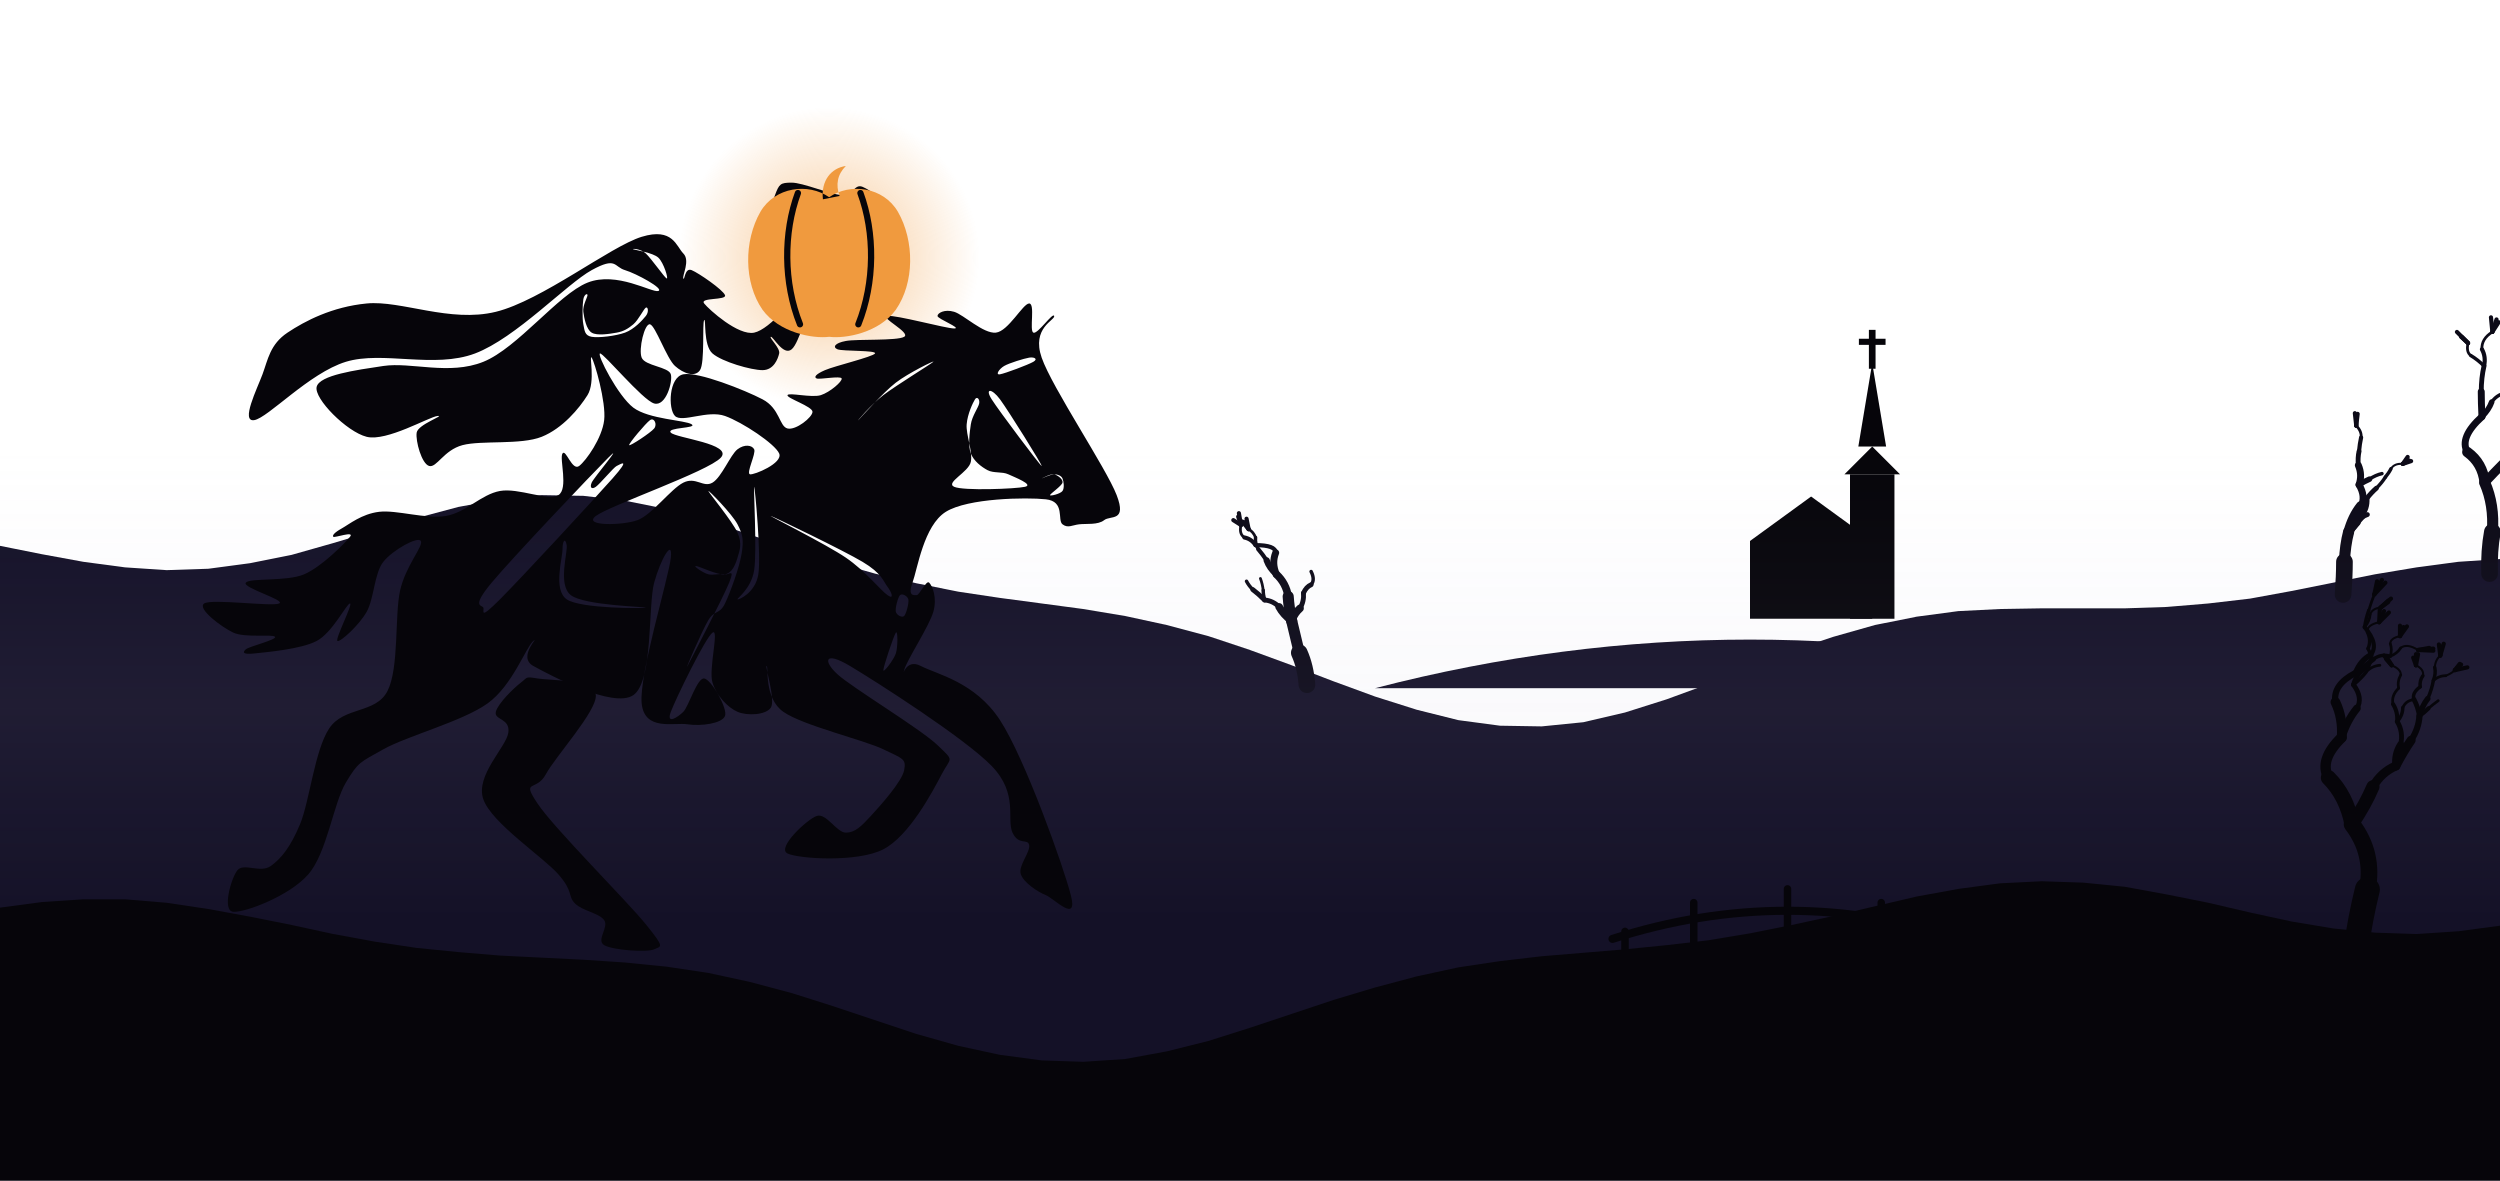
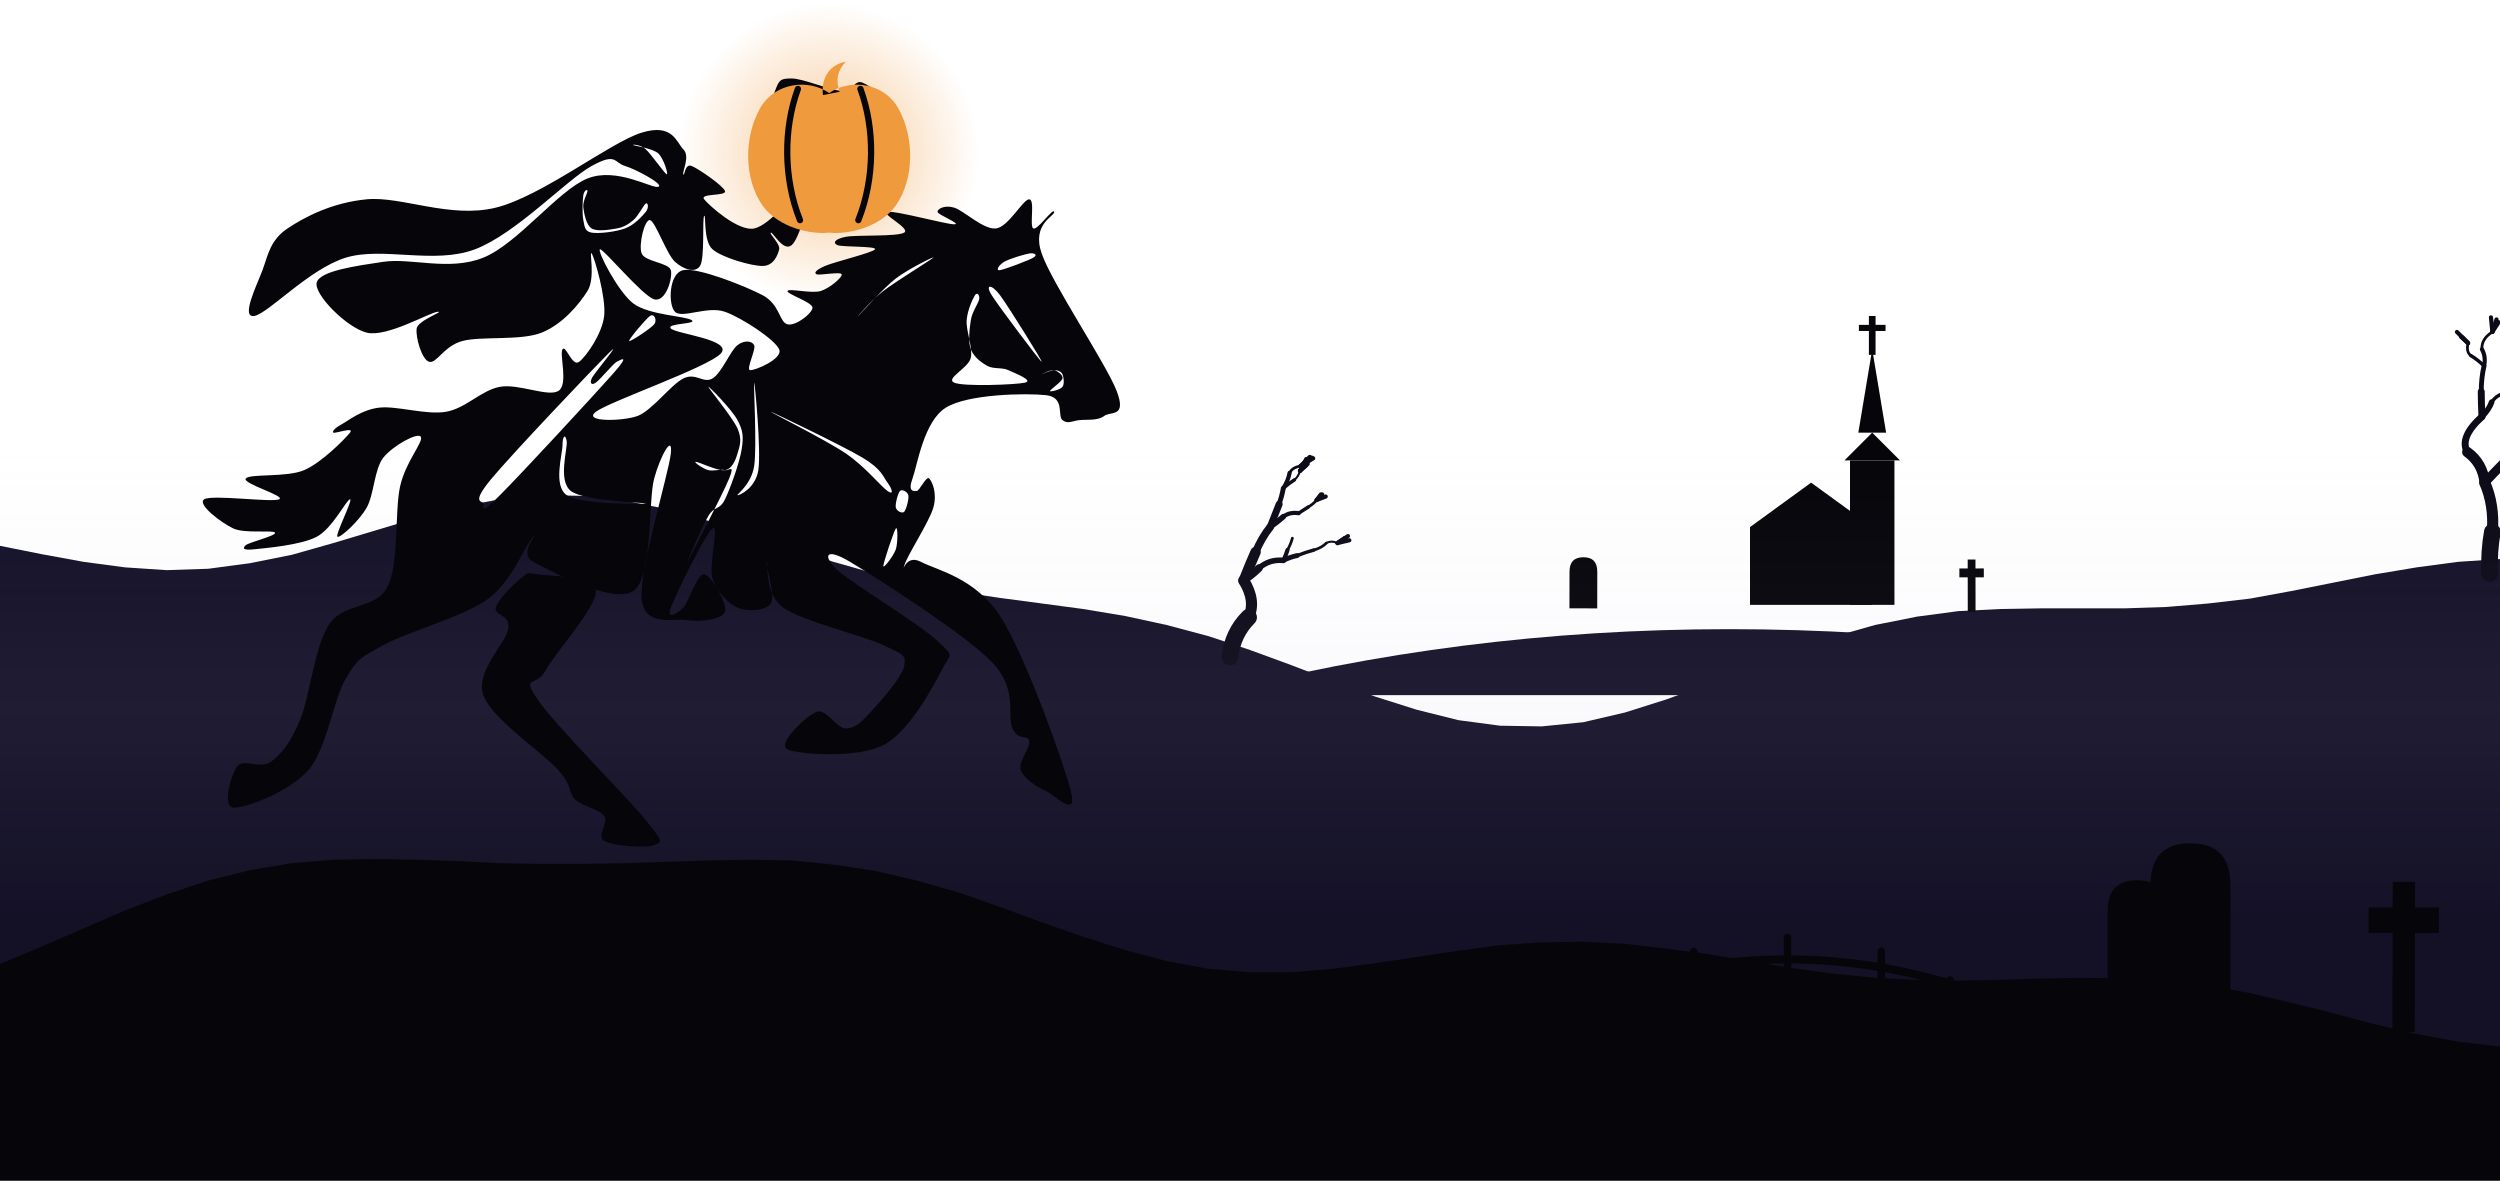
<svg xmlns="http://www.w3.org/2000/svg" width="360" height="170" viewBox="0 0 360 170">
  <defs>
    <radialGradient id="moon" cx="0.42" cy="0.4" r="0.62">
      <stop offset="0" stop-color="#F2DCA8" />
      <stop offset="0.75" stop-color="#F2DCA8" />
      <stop offset="1" stop-color="#DDB06A" />
    </radialGradient>
    <radialGradient id="halo">
      <stop offset="0" stop-color="#F2DCA8" stop-opacity="0.26" />
      <stop offset="0.35" stop-color="#F2DCA8" stop-opacity="0.08" />
      <stop offset="1" stop-color="#F2DCA8" stop-opacity="0" />
    </radialGradient>
    <radialGradient id="ember">
      <stop offset="0" stop-color="#F09A3E" stop-opacity="0.55" />
      <stop offset="1" stop-color="#F09A3E" stop-opacity="0" />
    </radialGradient>
    <linearGradient id="mist" x1="0" y1="0" x2="0" y2="1">
      <stop offset="0" stop-color="#B9B3D6" stop-opacity="0" />
      <stop offset="0.55" stop-color="#B9B3D6" stop-opacity="0.07" />
      <stop offset="1" stop-color="#B9B3D6" stop-opacity="0" />
    </linearGradient>
  </defs>
  <path d="M0 170L0 78.6L6 79.8L12 80.9L18 81.7L24 82.1L30 81.9L36 81.1L42 79.9L48 78.2L54 76.4L60 74.6L66 73L72 71.9L78 71.3L84 71.4L90 72.1L96 73.3L102 75L108 77L114 79L120 80.9L126 82.6L132 84L138 85.2L144 86.1L150 86.9L156 87.7L162 88.7L168 90L174 91.6L180 93.6L186 95.8L192 98.1L198 100.3L204 102.2L210 103.7L216 104.5L222 104.6L228 104L234 102.6L240 100.7L246 98.5L252 96.1L258 93.7L264 91.7L270 90L276 88.8L282 88L288 87.7L294 87.6L300 87.6L306 87.6L312 87.4L318 86.9L324 86.2L330 85.1L336 83.9L342 82.7L348 81.7L354 80.9L360 80.5L360 170L0 170Z" fill="#141127" />
  <g fill="none" stroke="#0C0A17" stroke-linecap="round">
    <path d="M358.5 82.6Q358.4 79.3 358.9 76.6" stroke-width="2.4" />
    <path d="M358.9 76.6Q359.2 72.7 357.8 69.5" stroke-width="1.6" />
    <path d="M357.8 69.5Q357.5 66.7 355.3 65.1" stroke-width="1.5" />
    <path d="M355.3 65.1Q354.1 63 357.4 60" stroke-width="1" />
    <path d="M357.4 60Q357.3 58 357.3 56.4" stroke-width="1" />
    <path d="M357.3 56.4Q357.3 54.4 357.7 52.7" stroke-width="0.7" />
    <path d="M357.7 52.7Q358 51.4 357.4 50.3" stroke-width="0.6" />
    <path d="M357.4 50.3Q357.3 48.8 358.9 47.8" stroke-width="0.4" />
    <path d="M358.9 47.8L359.5 46" stroke-width="0.6" />
    <path d="M358.9 47.8L358.7 45.7" stroke-width="0.6" />
    <path d="M358.9 47.8L359.8 46.4" stroke-width="0.6" />
    <path d="M357.7 52.7Q356.8 51.8 355.8 51.2" stroke-width="0.5" />
    <path d="M355.8 51.2Q355.1 50.7 355.4 49.4" stroke-width="0.4" />
    <path d="M355.4 49.4L354.5 48.5" stroke-width="0.6" />
    <path d="M355.4 49.4L354.4 48.5" stroke-width="0.6" />
    <path d="M355.4 49.4L353.8 47.8" stroke-width="0.6" />
    <path d="M357.4 60Q358.4 59 358.8 57.9" stroke-width="0.8" />
    <path d="M358.8 57.9Q359.7 56.6 361.4 56.5" stroke-width="0.5" />
    <path d="M361.4 56.5Q362.4 55.8 363.4 56" stroke-width="0.5" />
    <path d="M363.4 56Q364.4 55.7 364 53.5" stroke-width="0.4" />
    <path d="M364 53.5L364.7 51.5" stroke-width="0.6" />
    <path d="M364 53.5L364.6 51.8" stroke-width="0.6" />
    <path d="M364 53.5L365.2 52.7" stroke-width="0.6" />
    <path d="M357.8 69.5Q359.2 68 360.4 66.8" stroke-width="1.3" />
    <path d="M360.4 66.8Q361.5 65.6 362.9 65.1" stroke-width="0.9" />
    <path d="M362.9 65.1Q363.8 64.1 365.1 64.1" stroke-width="0.8" />
    <path d="M365.1 64.1Q366.2 63.6 366.1 61.8" stroke-width="0.6" />
    <path d="M366.1 61.8Q366.8 61 366.8 59.9" stroke-width="0.5" />
    <path d="M366.8 59.9Q367.1 59.1 367.7 58.6" stroke-width="0.4" />
    <path d="M367.7 58.6L368.1 57" stroke-width="0.6" />
    <path d="M367.7 58.6L369 57.4" stroke-width="0.6" />
    <path d="M367.7 58.6L368.3 57.4" stroke-width="0.6" />
    <path d="M362.9 65.1Q364 65.1 364.7 64.5" stroke-width="0.7" />
    <path d="M364.7 64.5Q365.7 64.2 366.7 64.7" stroke-width="0.5" />
  </g>
  <g fill="none" stroke="#0C0A17" stroke-linecap="round">
-     <path d="M188.2 98.6Q188 96 187.1 94" stroke-width="2.4" />
-     <path d="M187.1 94Q186.5 91.5 186 89.4" stroke-width="1.6" />
-     <path d="M186 89.4Q185.6 87.5 185.5 85.9" stroke-width="1.6" />
-     <path d="M185.5 85.9Q185.2 84 183.8 82.7" stroke-width="1.1" />
-     <path d="M183.8 82.7Q183.1 81.1 183.7 79.6" stroke-width="1" />
-     <path d="M183.7 79.6Q183.7 78.5 180.8 78.5" stroke-width="0.6" />
-     <path d="M180.8 78.5Q180.2 77.6 179.2 77.4" stroke-width="0.6" />
-     <path d="M179.2 77.4Q178.4 76.9 178.7 75.6" stroke-width="0.4" />
-     <path d="M178.7 75.6L178.3 74.4" stroke-width="0.6" />
-     <path d="M178.7 75.6L177.6 74.9" stroke-width="0.6" />
-     <path d="M178.7 75.6L178.4 73.9" stroke-width="0.6" />
-     <path d="M183.8 82.7Q182.8 81.8 182.4 80.7" stroke-width="0.9" />
-     <path d="M182.4 80.7Q181.8 79.8 181.2 79.1" stroke-width="0.6" />
-     <path d="M181.2 79.1Q180.7 78.3 180.8 77.4" stroke-width="0.5" />
-     <path d="M180.8 77.4Q180.5 76.6 179.8 76.2" stroke-width="0.4" />
-     <path d="M179.8 76.2L179.2 75.2" stroke-width="0.6" />
-     <path d="M179.8 76.2L179.5 74.7" stroke-width="0.6" />
-     <path d="M179.8 76.2L178.9 75.1" stroke-width="0.6" />
-     <path d="M186 89.4Q184.8 88.5 184.2 87.4" stroke-width="1.1" />
-     <path d="M184.2 87.4Q183.3 86.5 182.1 86.4" stroke-width="0.7" />
-     <path d="M182.1 86.4Q181.2 85.5 180.4 84.9" stroke-width="0.7" />
-     <path d="M180.4 84.9Q179.8 84.3 179.5 83.7" stroke-width="0.5" />
-     <path d="M182.1 86.4Q181.9 85.6 181.9 85" stroke-width="0.5" />
-     <path d="M181.9 85Q181.8 84.1 181.5 83.3" stroke-width="0.4" />
-     <path d="M186 89.4Q186.4 88.3 187.2 87.6" stroke-width="1.1" />
-     <path d="M187.2 87.6Q187.8 86.6 187.7 85.4" stroke-width="0.7" />
-     <path d="M187.7 85.4Q188.1 84.5 188.8 84.2" stroke-width="0.7" />
-     <path d="M188.8 84.2Q189.4 83.5 188.8 82.3" stroke-width="0.5" />
+     <path d="M177.1 94.6Q177.5 91.2 179.8 88.9" stroke-width="2.4" />
+     <path d="M179.8 88.9Q180.9 86.5 179.1 83.6" stroke-width="1.6" />
+     <path d="M179.1 83.6Q180 81.3 180.8 79.5" stroke-width="1.5" />
+     <path d="M180.8 79.5Q181.7 77.4 182.9 75.9" stroke-width="1.1" />
+     <path d="M182.9 75.9Q183.6 74.1 184.2 72.6" stroke-width="1" />
+     <path d="M184.2 72.6Q184.6 71.4 184.8 70.3" stroke-width="0.7" />
+     <path d="M184.8 70.3Q185.5 69.2 185.7 68.1" stroke-width="0.6" />
+     <path d="M185.7 68.1Q186.1 67.3 187.3 67.1" stroke-width="0.4" />
+     <path d="M187.3 67.1L188.6 65.8" stroke-width="0.6" />
+     <path d="M187.3 67.1L188.9 65.9" stroke-width="0.6" />
+     <path d="M187.3 67.1L189.1 66" stroke-width="0.6" />
+     <path d="M184.8 70.3Q185.6 69.6 186.4 69.1" stroke-width="0.5" />
+     <path d="M186.4 69.1Q187 68.6 187.2 67.8" stroke-width="0.3" />
+     <path d="M187.2 67.8L188.3 66.8" stroke-width="0.6" />
+     <path d="M187.2 67.8L188.1 66.1" stroke-width="0.6" />
+     <path d="M187.2 67.8L188.1 67" stroke-width="0.6" />
+     <path d="M182.9 75.9Q184 75.1 184.8 74.4" stroke-width="0.8" />
+     <path d="M184.8 74.4Q185.7 73.7 187 73.9" stroke-width="0.6" />
+     <path d="M187 73.9Q187.8 73.4 188.4 73" stroke-width="0.5" />
+     <path d="M188.4 73Q189.1 72.6 189.6 72" stroke-width="0.4" />
+     <path d="M189.6 72L190.2 71.2" stroke-width="0.6" />
+     <path d="M189.6 72L190.4 71.2" stroke-width="0.6" />
+     <path d="M189.6 72L190.9 71.5" stroke-width="0.6" />
+     <path d="M179.1 83.6Q180.4 82.7 181.3 81.8" stroke-width="1.1" />
+     <path d="M181.3 81.8Q182.8 80.5 184.8 80.7" stroke-width="0.8" />
+     <path d="M184.8 80.7Q185.8 80.2 186.8 80" stroke-width="0.7" />
+     <path d="M186.8 80Q188.1 79.5 189.2 79.2" stroke-width="0.5" />
+     <path d="M189.2 79.2Q190.3 78.9 191 78.2" stroke-width="0.4" />
+     <path d="M191 78.2Q191.7 77.8 192.6 78.2" stroke-width="0.3" />
+     <path d="M192.6 78.2L193.6 77.5" stroke-width="0.6" />
+     <path d="M192.6 78.2L194.1 77.2" stroke-width="0.6" />
+     <path d="M192.6 78.2L194.3 77.8" stroke-width="0.6" />
+     <path d="M184.8 80.7Q185.2 79.9 185.4 79.2" stroke-width="0.6" />
+     <path d="M185.4 79.2Q185.9 78.3 186.1 77.5" stroke-width="0.4" />
  </g>
-   <g fill="none" stroke="#0C0A17" stroke-linecap="round">
-     <path d="M337.4 85.6Q337.6 83 337.6 80.9" stroke-width="2.4" />
-     <path d="M337.6 80.9Q337.7 78.5 338.2 76.6" stroke-width="1.6" />
-     <path d="M338.2 76.6Q338.8 74.4 340 72.9" stroke-width="1.5" />
-     <path d="M340 72.9Q340.7 71.5 339.7 69.8" stroke-width="1" />
-     <path d="M339.7 69.8Q340.2 68.4 339.6 67" stroke-width="1" />
-     <path d="M339.6 67Q339.5 65.9 339.7 65" stroke-width="0.7" />
-     <path d="M339.7 65Q339.8 63.9 340 63" stroke-width="0.6" />
-     <path d="M340 63Q340.1 62.1 339.3 61.3" stroke-width="0.4" />
-     <path d="M339.3 61.3L339.3 59.9" stroke-width="0.6" />
-     <path d="M339.3 61.3L339.1 59.5" stroke-width="0.6" />
-     <path d="M339.3 61.3L339.5 59.6" stroke-width="0.6" />
-     <path d="M339.7 69.8Q340.5 69.3 341.2 69" stroke-width="0.8" />
-     <path d="M341.2 69Q342.1 68.4 343 68.2" stroke-width="0.5" />
-     <path d="M338.2 76.6Q339.1 75.3 340 74.3" stroke-width="1.2" />
-     <path d="M340 74.3Q340.9 73.2 340.8 71.8" stroke-width="0.8" />
-     <path d="M340.8 71.8Q341.5 70.9 342.2 70.3" stroke-width="0.7" />
-     <path d="M342.2 70.3Q343 69.5 343.5 68.7" stroke-width="0.5" />
-     <path d="M343.5 68.7Q344 68.1 344.3 67.5" stroke-width="0.5" />
-     <path d="M344.3 67.5Q344.8 66.7 346 66.8" stroke-width="0.3" />
-     <path d="M346 66.8L346.9 66.3" stroke-width="0.6" />
-     <path d="M346 66.8L347.2 66.4" stroke-width="0.6" />
-     <path d="M346 66.8L346.7 65.8" stroke-width="0.6" />
-     <path d="M338.2 76.6Q338.9 75.8 339.4 75.2" stroke-width="1.1" />
-     <path d="M339.4 75.2Q340 74.4 340.9 74.1" stroke-width="0.7" />
-   </g>
-   <path d="M198 99.1Q252 85.1 306 99.1Z" fill="#141127" />
-   <g transform="translate(252 89.1) scale(0.8)" fill="#06050A">
+   <path d="M174 100.1Q246 81.1 330 100.1Z" fill="#141127" />
+   <g transform="translate(252 87.1) scale(0.8)" fill="#06050A">
    <path d="M0 0V-14L11 -22L22 -14V0Z" />
    <path d="M18 0V-26H26V0Z" />
    <path d="M17 -26L22 -31L27 -26Z" />
    <path d="M19.5 -31L22 -46L24.5 -31Z" />
    <rect x="21.4" y="-52" width="1.2" height="7" />
    <rect x="19.6" y="-50.4" width="4.8" height="1.1" />
  </g>
+   <g transform="translate(226 87.6) rotate(0.1) scale(0.8)" fill="#06050A">
+     <path d="M0 0V-6.6Q0 -9.2 2.5 -9.2Q5 -9.2 5 -6.6V0Z" />
+   </g>
+   <g transform="translate(282 88.1) rotate(-0.1) scale(0.8)" fill="#06050A">
+     <path d="M1.7 0V-6.2H0.2V-7.8H1.7V-9.4H3.1V-7.8H4.6V-6.2H3.1V0Z" />
+   </g>
  <rect x="0" y="64.6" width="360" height="68" fill="url(#mist)" />
-   <path d="M0 170L0 130.7L6 129.9L12 129.5L18 129.5L24 130L30 130.9L36 132L42 133.2L48 134.5L54 135.6L60 136.5L66 137.1L72 137.6L78 137.9L84 138.2L90 138.6L96 139.2L102 140.1L108 141.4L114 143L120 144.9L126 146.9L132 148.9L138 150.6L144 151.9L150 152.7L156 152.9L162 152.5L168 151.4L174 149.9L180 148L186 146L192 144L198 142.2L204 140.6L210 139.3L216 138.4L222 137.7L228 137.2L234 136.7L240 136.1L246 135.4L252 134.4L258 133.2L264 131.9L270 130.5L276 129.1L282 128L288 127.2L294 126.9L300 127.1L306 127.7L312 128.8L318 130L324 131.4L330 132.7L336 133.7L342 134.3L348 134.5L354 134.1L360 133.3L360 170L0 170Z" fill="#06050A" />
-   <g transform="translate(230.4 139.7) scale(0.9)" fill="#06050A" stroke="#06050A" stroke-linecap="round">
+   <path d="M0 170L0 138.8L6 136.3L12 133.7L18 131.1L24 128.8L30 126.8L36 125.3L42 124.3L48 123.8L54 123.7L60 123.8L66 124L72 124.3L78 124.4L84 124.4L90 124.3L96 124.1L102 123.9L108 123.8L114 123.9L120 124.5L126 125.4L132 126.8L138 128.5L144 130.6L150 132.8L156 134.9L162 136.8L168 138.4L174 139.5L180 140L186 140L192 139.5L198 138.7L204 137.8L210 136.9L216 136.1L222 135.7L228 135.6L234 135.9L240 136.6L246 137.4L252 138.4L258 139.4L264 140.2L270 140.8L276 141.1L282 141.2L288 141.1L294 140.9L300 140.8L306 140.9L312 141.2L318 141.9L324 143L330 144.4L336 145.9L342 147.5L348 148.9L354 150L360 150.7L360 170L0 170Z" fill="#06050A" />
+   <g transform="translate(230.4 146.7) scale(0.9)" fill="#06050A" stroke="#06050A" stroke-linecap="round">
    <path d="M0 0Q30 -9 60 0L60 3Q30 -6 0 3Z" stroke="none" />
    <path d="M2 -5Q30 -14 58 -5" fill="none" stroke-width="1.3" />
    <path d="M4 -6.2V9" stroke-width="1.2" />
    <path d="M15 -10.8V1" stroke-width="1.2" />
    <path d="M30 -13V1" stroke-width="1.2" />
    <path d="M45 -10.8V1" stroke-width="1.2" />
    <path d="M56 -6.2V9" stroke-width="1.2" />
  </g>
-   <g fill="none" stroke="#06050A" stroke-linecap="round">
-     <path d="M339.2 137Q339.9 132.1 340.9 128.1" stroke-width="3.6" />
-     <path d="M340.9 128.1Q341.9 122.9 338.7 118.7" stroke-width="2.4" />
-     <path d="M338.7 118.7Q337.9 114.6 335.3 112" stroke-width="2.2" />
-     <path d="M335.3 112Q333.9 109.4 337.2 106.2" stroke-width="1.5" />
-     <path d="M337.2 106.2Q337.4 103.4 336.3 101.1" stroke-width="1.4" />
-     <path d="M336.3 101.1Q335.9 98.6 339.2 96.9" stroke-width="0.9" />
-     <path d="M339.2 96.9Q339.9 95.1 341.4 94.3" stroke-width="0.8" />
-     <path d="M341.4 94.3Q342.6 92.8 340.5 90.3" stroke-width="0.6" />
-     <path d="M340.5 90.3Q340.7 89 341.1 87.9" stroke-width="0.5" />
-     <path d="M341.1 87.9Q341.5 86.6 341.9 85.6" stroke-width="0.4" />
-     <path d="M341.9 85.6L343 83.5" stroke-width="0.6" />
-     <path d="M341.9 85.6L342.3 83.7" stroke-width="0.6" />
-     <path d="M341.9 85.6L343.5 83.9" stroke-width="0.6" />
-     <path d="M340.5 90.3Q341.2 89.5 341.3 88.5" stroke-width="0.4" />
-     <path d="M341.3 88.5Q341.6 87.6 342.8 87.5" stroke-width="0.3" />
-     <path d="M342.8 87.5L343.9 86.5" stroke-width="0.6" />
-     <path d="M342.8 87.5L343.9 86.7" stroke-width="0.6" />
-     <path d="M342.8 87.5L344.3 86.2" stroke-width="0.6" />
-     <path d="M339.2 96.9Q340.7 95.8 341.8 94.9" stroke-width="0.7" />
-     <path d="M341.8 94.9Q342.9 94.1 344.2 94.5" stroke-width="0.5" />
-     <path d="M344.2 94.5Q345.2 94.1 345.7 93.3" stroke-width="0.4" />
-     <path d="M345.7 93.3Q346.6 92.6 348.2 93.6" stroke-width="0.3" />
-     <path d="M348.2 93.6L350.4 93.7" stroke-width="0.6" />
-     <path d="M348.2 93.6L349.8 93.3" stroke-width="0.6" />
-     <path d="M348.2 93.6L350.4 93.4" stroke-width="0.6" />
-     <path d="M344.2 94.5Q344.5 93.5 344.2 92.7" stroke-width="0.4" />
-     <path d="M344.2 92.7Q344.2 91.9 345.6 91.6" stroke-width="0.3" />
-     <path d="M345.6 91.6L345.6 90.1" stroke-width="0.6" />
-     <path d="M345.6 91.6L346.1 90.3" stroke-width="0.6" />
-     <path d="M345.6 91.6L346.6 90.2" stroke-width="0.6" />
-     <path d="M337.2 106.2Q338 103.7 339.4 102" stroke-width="1.1" />
-     <path d="M339.4 102Q340.3 100.5 338.9 98.6" stroke-width="0.7" />
-     <path d="M338.9 98.6Q339.4 96.8 341 96" stroke-width="0.7" />
-     <path d="M341 96Q341.8 95 341 93.4" stroke-width="0.5" />
-     <path d="M341 93.4Q341.5 92.2 340.9 91" stroke-width="0.5" />
-     <path d="M340.9 91Q340.8 90 342.6 89.6" stroke-width="0.3" />
-     <path d="M342.6 89.6L343.3 88" stroke-width="0.6" />
-     <path d="M342.6 89.6L344 88.2" stroke-width="0.6" />
-     <path d="M342.6 89.6L342.7 87.6" stroke-width="0.6" />
-     <path d="M338.9 98.6Q340 97.7 340.7 96.8" stroke-width="0.5" />
-     <path d="M340.7 96.8Q341.5 95.9 342.7 95.8" stroke-width="0.4" />
-     <path d="M338.7 118.7Q340.6 115.9 341.7 113.3" stroke-width="1.9" />
-     <path d="M341.7 113.3Q342.9 111.2 345 110.3" stroke-width="1.3" />
-     <path d="M345 110.3Q346.1 108.2 347.2 106.6" stroke-width="1.3" />
-     <path d="M347.2 106.6Q348.3 104.9 348.4 103.1" stroke-width="0.9" />
-     <path d="M348.4 103.1Q348.8 101.6 349.6 100.6" stroke-width="0.8" />
-     <path d="M349.6 100.6Q350.2 99.2 350.4 98" stroke-width="0.5" />
-     <path d="M350.4 98Q350.8 97 350.6 96.1" stroke-width="0.5" />
-     <path d="M350.6 96.1Q350.7 95 351.4 94.4" stroke-width="0.3" />
-     <path d="M351.4 94.4L351.2 92.8" stroke-width="0.6" />
-     <path d="M351.4 94.4L351.9 92.7" stroke-width="0.6" />
-     <path d="M351.4 94.4L351.6 93.1" stroke-width="0.6" />
-     <path d="M350.4 98Q351.2 97.3 352.2 97.3" stroke-width="0.4" />
-     <path d="M352.2 97.3Q353 97 353.5 96.5" stroke-width="0.3" />
-     <path d="M353.5 96.5L354.2 95.6" stroke-width="0.6" />
-     <path d="M353.5 96.5L354.4 95.7" stroke-width="0.6" />
-     <path d="M353.5 96.5L355.3 96.1" stroke-width="0.6" />
-     <path d="M348.4 103.1Q348.2 101.8 347.6 100.7" stroke-width="0.7" />
-     <path d="M347.6 100.7Q347.3 99.8 348.5 98.9" stroke-width="0.5" />
-     <path d="M348.5 98.9Q348.4 98 348.9 97.3" stroke-width="0.5" />
-     <path d="M348.9 97.3Q349.1 96.4 347.9 95.8" stroke-width="0.3" />
-     <path d="M347.9 95.8L347.5 94.7" stroke-width="0.6" />
-     <path d="M347.9 95.8L347.9 94.2" stroke-width="0.6" />
-     <path d="M347.9 95.8L348.2 94.2" stroke-width="0.6" />
-     <path d="M348.4 103.1Q349.1 102.6 349.7 102" stroke-width="0.6" />
-     <path d="M349.7 102Q350.4 101.4 351.1 100.9" stroke-width="0.4" />
-     <path d="M345 110.3Q344.8 108.6 345.7 107.2" stroke-width="1" />
-     <path d="M345.7 107.2Q346.1 105.4 345.2 103.9" stroke-width="0.7" />
-     <path d="M345.2 103.9Q345.3 102.5 344.6 101.4" stroke-width="0.6" />
-     <path d="M344.6 101.4Q344.3 100.2 345.4 99.1" stroke-width="0.4" />
-     <path d="M345.4 99.1Q345.2 98.1 345.7 97.2" stroke-width="0.4" />
-     <path d="M345.7 97.2Q345.8 96.4 344.4 95.8" stroke-width="0.3" />
-     <path d="M344.4 95.8L343.6 94.9" stroke-width="0.6" />
-     <path d="M344.4 95.8L343.8 94.8" stroke-width="0.6" />
-     <path d="M344.4 95.8L343.3 94.4" stroke-width="0.6" />
-     <path d="M345.2 103.9Q346 103 346 101.9" stroke-width="0.5" />
-     <path d="M346 101.9Q346.4 101 347.3 100.8" stroke-width="0.4" />
+   <g transform="translate(340.6 148.6) rotate(0.1) scale(2.3)" fill="#06050A">
+     <path d="M1.7 0V-6.2H0.2V-7.8H1.7V-9.4H3.1V-7.8H4.6V-6.2H3.1V0Z" />
  </g>
-   <g transform="translate(28.8 136.7) scale(0.6 0.6)">
+   <g transform="translate(303.5 142.4) rotate(0) scale(1.7)" fill="#06050A">
+     <path d="M0 0V-6.6Q0 -9.2 2.5 -9.2Q5 -9.2 5 -6.6V0Z" />
+   </g>
+   <g transform="translate(309.7 142.6) rotate(-0.1) scale(2.3)" fill="#06050A">
+     <path d="M0 0V-6.6Q0 -9.2 2.5 -9.2Q5 -9.2 5 -6.6V0Z" />
+   </g>
+   <g transform="translate(28.8 121.7) scale(0.6 0.6)">
    <circle cx="151" cy="-166" r="36" fill="url(#ember)" />
    <path d="M81.0 -65.0C78.0 -65.5 78.7 -65.3 77.0 -64.0C75.3 -62.7 71.5 -59.0 71.0 -57.0C70.5 -55.0 74.5 -55.5 74.0 -52.0C73.5 -48.5 66.0 -41.7 68.0 -36.0C70.0 -30.3 82.3 -22.2 86.0 -18.0C89.7 -13.8 88.2 -12.8 90.0 -11.0C91.8 -9.2 95.8 -8.7 97.0 -7.0C98.2 -5.3 95.0 -2.2 97.0 -1.0C99.0 0.2 107.3 0.8 109.0 0.0C110.7 -0.8 111.7 -0.2 107.0 -6.0C102.3 -11.8 85.0 -29.0 81.0 -35.0C77.0 -41.0 80.7 -37.7 83.0 -42.0C85.3 -46.3 95.3 -57.2 95.0 -61.0C94.7 -64.8 84.0 -64.5 81.0 -65.0Z" fill="#06050A" fill-rule="evenodd" />
    <path d="M159.0 -183.0C157.0 -183.8 156.8 -180.8 154.0 -181.0C151.2 -181.2 144.7 -184.0 142.0 -184.0C139.3 -184.0 139.0 -183.7 138.0 -181.0C137.0 -178.3 135.0 -171.5 136.0 -168.0C137.0 -164.5 144.5 -163.3 144.0 -160.0C143.5 -156.7 136.8 -148.8 133.0 -148.0C129.2 -147.2 122.2 -153.5 121.0 -155.0C119.8 -156.5 126.5 -155.7 126.0 -157.0C125.5 -158.3 119.7 -162.3 118.0 -163.0C116.3 -163.7 116.3 -160.3 116.0 -161.0C115.7 -161.7 117.7 -165.3 116.0 -167.0C114.3 -168.7 113.5 -173.3 106.0 -171.0C98.5 -168.7 82.0 -155.7 71.0 -153.0C60.0 -150.3 48.3 -155.8 40.0 -155.0C31.7 -154.2 25.2 -150.8 21.0 -148.0C16.8 -145.2 16.3 -141.5 15.0 -138.0C13.7 -134.5 9.7 -126.5 13.0 -127.0C16.3 -127.5 26.2 -138.3 35.0 -141.0C43.8 -143.7 56.2 -139.3 66.0 -143.0C75.8 -146.7 88.0 -159.7 94.0 -163.0C100.0 -166.3 99.3 -163.8 102.0 -163.0C104.7 -162.2 111.5 -158.5 110.0 -158.0C108.5 -157.5 100.0 -162.8 93.0 -160.0C86.0 -157.2 76.2 -144.3 68.0 -141.0C59.8 -137.7 50.7 -141.0 44.0 -140.0C37.3 -139.0 28.7 -137.8 28.0 -135.0C27.3 -132.2 35.2 -124.2 40.0 -123.0C44.8 -121.8 55.0 -127.8 57.0 -128.0C59.0 -128.2 52.3 -126.0 52.0 -124.0C51.7 -122.0 53.2 -116.5 55.0 -116.0C56.8 -115.5 58.5 -119.8 63.0 -121.0C67.5 -122.2 77.0 -121.0 82.0 -123.0C87.0 -125.0 91.0 -129.8 93.0 -133.0C95.0 -136.2 93.3 -143.0 94.0 -142.0C94.7 -141.0 97.5 -131.3 97.0 -127.0C96.5 -122.7 92.7 -117.3 91.0 -116.0C89.3 -114.7 87.8 -120.2 87.0 -119.0C86.2 -117.8 88.5 -110.5 86.0 -109.0C83.5 -107.5 76.5 -110.8 72.0 -110.0C67.5 -109.2 63.8 -104.8 59.0 -104.0C54.2 -103.2 47.2 -105.5 43.0 -105.0C38.8 -104.5 35.8 -102.0 34.0 -101.0C32.2 -100.0 31.7 -99.3 32.0 -99.0C32.3 -98.7 37.2 -100.5 36.0 -99.0C34.8 -97.5 29.2 -91.8 25.0 -90.0C20.8 -88.2 12.0 -89.2 11.0 -88.0C10.0 -86.8 20.7 -83.8 19.0 -83.0C17.3 -82.2 2.8 -84.2 1.0 -83.0C-0.8 -81.8 5.2 -77.3 8.0 -76.0C10.8 -74.7 17.5 -75.7 18.0 -75.0C18.5 -74.3 11.8 -72.7 11.0 -72.0C10.2 -71.3 10.2 -70.7 13.0 -71.0C15.8 -71.3 24.2 -72.0 28.0 -74.0C31.8 -76.0 35.2 -83.0 36.0 -83.0C36.8 -83.0 32.3 -74.3 33.0 -74.0C33.7 -73.7 38.2 -77.8 40.0 -81.0C41.8 -84.2 41.8 -90.2 44.0 -93.0C46.2 -95.8 52.3 -99.2 53.0 -98.0C53.7 -96.8 49.3 -92.0 48.0 -86.0C46.7 -80.0 47.8 -67.5 45.0 -62.0C42.2 -56.5 34.5 -58.3 31.0 -53.0C27.5 -47.7 26.3 -35.5 24.0 -30.0C21.7 -24.5 19.5 -21.8 17.0 -20.0C14.5 -18.2 10.5 -20.8 9.0 -19.0C7.5 -17.2 5.2 -9.2 8.0 -9.0C10.8 -8.8 21.5 -12.8 26.0 -18.0C30.5 -23.2 32.0 -35.0 35.0 -40.0C38.0 -45.0 38.3 -44.8 44.0 -48.0C49.7 -51.2 63.0 -54.7 69.0 -59.0C75.0 -63.3 78.2 -72.5 80.0 -74.0C81.8 -75.5 76.0 -70.2 80.0 -68.0C84.0 -65.8 99.2 -57.7 104.0 -61.0C108.8 -64.3 107.5 -82.5 109.0 -88.0C110.5 -93.5 113.5 -98.8 113.0 -94.0C112.5 -89.2 105.3 -65.7 106.0 -59.0C106.7 -52.3 113.7 -54.5 117.0 -54.0C120.3 -53.5 125.3 -54.2 126.0 -56.0C126.7 -57.8 122.7 -64.8 121.0 -65.0C119.3 -65.2 117.3 -58.3 116.0 -57.0C114.7 -55.7 111.8 -53.8 113.0 -57.0C114.2 -60.2 121.3 -74.8 123.0 -76.0C124.7 -77.2 122.0 -67.2 123.0 -64.0C124.0 -60.8 126.7 -58.0 129.0 -57.0C131.3 -56.0 135.8 -56.2 137.0 -58.0C138.2 -59.8 135.5 -68.2 136.0 -68.0C136.5 -67.8 135.3 -60.3 140.0 -57.0C144.7 -53.7 159.2 -50.3 164.0 -48.0C168.8 -45.7 169.5 -45.7 169.0 -43.0C168.5 -40.3 163.3 -34.5 161.0 -32.0C158.7 -29.5 157.2 -28.0 155.0 -28.0C152.8 -28.0 150.3 -32.8 148.0 -32.0C145.7 -31.2 138.3 -24.3 141.0 -23.0C143.7 -21.7 157.8 -20.8 164.0 -24.0C170.2 -27.2 175.8 -37.8 178.0 -42.0C180.2 -46.2 181.2 -45.0 177.0 -49.0C172.8 -53.0 156.5 -62.8 153.0 -66.0C149.5 -69.2 149.8 -71.7 156.0 -68.0C162.2 -64.3 183.5 -50.7 190.0 -44.0C196.5 -37.3 193.5 -31.2 195.0 -28.0C196.5 -24.8 198.7 -26.7 199.0 -25.0C199.3 -23.3 196.3 -20.0 197.0 -18.0C197.7 -16.0 201.0 -13.8 203.0 -13.0C205.0 -12.2 210.8 -6.0 209.0 -13.0C207.2 -20.0 198.0 -45.8 192.0 -55.0C186.0 -64.2 176.8 -66.0 173.0 -68.0C169.2 -70.0 168.5 -64.8 169.0 -67.0C169.5 -69.2 175.0 -77.5 176.0 -81.0C177.0 -84.5 175.7 -87.3 175.0 -88.0C174.3 -88.7 172.7 -85.0 172.0 -85.0C171.3 -85.0 169.8 -84.7 171.0 -88.0C172.2 -91.3 173.7 -101.7 179.0 -105.0C184.3 -108.3 198.3 -108.5 203.0 -108.0C207.7 -107.5 205.7 -103.0 207.0 -102.0C208.3 -101.0 209.3 -101.8 211.0 -102.0C212.7 -102.2 215.5 -101.8 217.0 -103.0C218.5 -104.2 222.5 -102.5 220.0 -109.0C217.5 -115.5 204.5 -134.8 202.0 -142.0C199.5 -149.2 205.3 -151.0 205.0 -152.0C204.7 -153.0 201.0 -147.5 200.0 -148.0C199.0 -148.5 200.5 -155.0 199.0 -155.0C197.5 -155.0 194.0 -148.3 191.0 -148.0C188.0 -147.7 183.3 -152.3 181.0 -153.0C178.7 -153.7 177.0 -152.7 177.0 -152.0C177.0 -151.3 183.0 -149.0 181.0 -149.0C179.0 -149.0 167.0 -152.3 165.0 -152.0C163.0 -151.7 170.7 -148.0 169.0 -147.0C167.3 -146.0 157.7 -146.5 155.0 -146.0C152.3 -145.5 151.8 -144.5 153.0 -144.0C154.2 -143.5 162.5 -143.8 162.0 -143.0C161.5 -142.2 152.3 -140.0 150.0 -139.0C147.7 -138.0 147.3 -137.3 148.0 -137.0C148.7 -136.7 153.8 -137.7 154.0 -137.0C154.2 -136.3 151.2 -133.7 149.0 -133.0C146.8 -132.3 141.3 -133.7 141.0 -133.0C140.7 -132.3 147.0 -130.3 147.0 -129.0C147.0 -127.7 143.0 -124.5 141.0 -125.0C139.0 -125.5 139.2 -129.8 135.0 -132.0C130.8 -134.2 119.5 -138.7 116.0 -138.0C112.5 -137.3 112.3 -129.7 114.0 -128.0C115.7 -126.3 121.8 -129.5 126.0 -128.0C130.2 -126.5 138.0 -121.3 139.0 -119.0C140.0 -116.7 133.0 -113.8 132.0 -114.0C131.0 -114.2 133.5 -119.0 133.0 -120.0C132.5 -121.0 130.7 -121.3 129.0 -120.0C127.3 -118.7 125.2 -113.3 123.0 -112.0C120.8 -110.7 119.0 -113.5 116.0 -112.0C113.0 -110.5 108.5 -104.3 105.0 -103.0C101.5 -101.7 91.7 -101.5 95.0 -104.0C98.3 -106.5 122.0 -114.7 125.0 -118.0C128.0 -121.3 114.2 -122.7 113.0 -124.0C111.8 -125.3 119.5 -125.0 118.0 -126.0C116.5 -127.0 107.7 -127.2 104.0 -130.0C100.3 -132.8 95.2 -142.8 96.0 -143.0C96.8 -143.2 106.2 -131.8 109.0 -131.0C111.8 -130.2 113.5 -136.2 113.0 -138.0C112.5 -139.8 106.8 -140.0 106.0 -142.0C105.2 -144.0 106.7 -150.3 108.0 -150.0C109.3 -149.7 112.0 -141.8 114.0 -140.0C116.0 -138.2 118.8 -137.2 120.0 -139.0C121.2 -140.8 120.5 -150.3 121.0 -151.0C121.5 -151.7 120.7 -145.0 123.0 -143.0C125.3 -141.0 132.3 -139.0 135.0 -139.0C137.7 -139.0 138.7 -141.7 139.0 -143.0C139.3 -144.3 136.5 -146.8 137.0 -147.0C137.5 -147.2 140.0 -142.3 142.0 -144.0C144.0 -145.7 145.3 -153.5 149.0 -157.0C152.7 -160.5 161.2 -161.8 164.0 -165.0C166.8 -168.2 166.8 -173.0 166.0 -176.0C165.2 -179.0 161.0 -182.2 159.0 -183.0ZM98.0 -118.0C94.0 -114.0 75.0 -94.0 70.0 -88.0C65.0 -82.0 67.7 -82.7 68.0 -82.0C68.3 -81.3 66.8 -78.8 72.0 -84.0C77.2 -89.2 94.3 -107.7 99.0 -113.0C103.7 -118.3 100.7 -116.3 100.0 -116.0C99.3 -115.7 96.0 -111.7 95.0 -111.0C94.0 -110.3 93.5 -110.8 94.0 -112.0C94.5 -113.2 102.0 -122.0 98.0 -118.0ZM186.0 -132.0C185.5 -131.2 184.2 -128.5 184.0 -126.0C183.8 -123.5 185.5 -119.5 185.0 -117.0C184.5 -114.5 178.8 -112.0 181.0 -111.0C183.2 -110.0 195.8 -110.5 198.0 -111.0C200.2 -111.5 195.5 -113.3 194.0 -114.0C192.5 -114.7 190.5 -114.2 189.0 -115.0C187.5 -115.8 185.7 -117.2 185.0 -119.0C184.3 -120.8 184.7 -124.0 185.0 -126.0C185.3 -128.0 186.8 -130.0 187.0 -131.0C187.2 -132.0 186.5 -132.8 186.0 -132.0ZM122.0 -110.0C122.0 -109.7 127.8 -102.7 129.0 -100.0C130.2 -97.3 129.5 -95.7 129.0 -94.0C128.5 -92.3 127.7 -90.3 126.0 -90.0C124.3 -89.7 119.7 -92.0 119.0 -92.0C118.3 -92.0 120.8 -90.3 122.0 -90.0C123.2 -89.7 125.2 -90.3 126.0 -90.0C126.8 -89.7 128.5 -91.7 127.0 -88.0C125.5 -84.3 117.8 -69.5 117.0 -68.0C116.2 -66.5 120.5 -76.5 122.0 -79.0C123.5 -81.5 124.7 -80.3 126.0 -83.0C127.3 -85.7 129.5 -91.8 130.0 -95.0C130.5 -98.2 130.3 -99.5 129.0 -102.0C127.7 -104.5 122.0 -110.3 122.0 -110.0ZM137.0 -104.0C136.3 -104.2 150.3 -97.2 155.0 -94.0C159.7 -90.8 163.3 -86.2 165.0 -85.0C166.7 -83.8 166.0 -85.7 165.0 -87.0C164.0 -88.3 163.7 -90.2 159.0 -93.0C154.3 -95.8 137.7 -103.8 137.0 -104.0ZM87.0 -96.0C87.0 -93.8 84.7 -86.3 88.0 -84.0C91.3 -81.7 106.8 -81.8 107.0 -82.0C107.2 -82.2 92.2 -82.5 89.0 -85.0C85.8 -87.5 88.3 -95.2 88.0 -97.0C87.7 -98.8 87.0 -98.2 87.0 -96.0ZM133.0 -111.0C132.8 -111.2 133.7 -95.5 133.0 -91.0C132.3 -86.5 128.8 -84.2 129.0 -84.0C129.2 -83.8 133.3 -85.5 134.0 -90.0C134.7 -94.5 133.2 -110.8 133.0 -111.0ZM190.0 -132.0C191.7 -129.3 201.7 -116.0 202.0 -116.0C202.3 -116.0 194.0 -129.3 192.0 -132.0C190.0 -134.7 188.3 -134.7 190.0 -132.0ZM92.0 -156.0C91.8 -154.8 91.7 -151.5 92.0 -150.0C92.3 -148.5 92.3 -147.3 94.0 -147.0C95.7 -146.7 99.8 -147.2 102.0 -148.0C104.2 -148.8 106.2 -151.0 107.0 -152.0C107.8 -153.0 107.5 -154.3 107.0 -154.0C106.5 -153.7 105.2 -151.0 104.0 -150.0C102.8 -149.0 101.7 -148.3 100.0 -148.0C98.3 -147.7 95.3 -147.2 94.0 -148.0C92.7 -148.8 92.2 -151.5 92.0 -153.0C91.8 -154.5 93.0 -156.5 93.0 -157.0C93.0 -157.5 92.2 -157.2 92.0 -156.0ZM176.0 -141.0C176.5 -141.5 170.0 -138.3 167.0 -136.0C164.0 -133.7 158.5 -127.5 158.0 -127.0C157.5 -126.5 161.0 -130.7 164.0 -133.0C167.0 -135.3 175.5 -140.5 176.0 -141.0ZM108.0 -127.0C107.0 -126.3 102.8 -121.3 103.0 -121.0C103.2 -120.7 108.2 -124.0 109.0 -125.0C109.8 -126.0 109.0 -127.7 108.0 -127.0ZM168.0 -85.0C167.5 -84.5 166.8 -81.8 167.0 -81.0C167.2 -80.2 168.5 -79.5 169.0 -80.0C169.5 -80.5 170.2 -83.2 170.0 -84.0C169.8 -84.8 168.5 -85.5 168.0 -85.0ZM199.0 -142.0C197.8 -141.8 194.2 -140.7 193.0 -140.0C191.8 -139.3 190.8 -137.8 192.0 -138.0C193.2 -138.2 198.8 -140.3 200.0 -141.0C201.2 -141.7 200.2 -142.2 199.0 -142.0ZM167.0 -76.0C166.5 -75.3 164.0 -67.8 164.0 -67.0C164.0 -66.2 166.5 -69.5 167.0 -71.0C167.5 -72.5 167.5 -76.7 167.0 -76.0ZM104.0 -168.0C103.5 -168.2 105.7 -168.2 107.0 -167.0C108.3 -165.8 111.5 -161.2 112.0 -161.0C112.5 -160.8 111.3 -164.8 110.0 -166.0C108.7 -167.2 104.5 -167.8 104.0 -168.0ZM205.0 -114.0C204.2 -114.0 202.0 -113.0 202.0 -113.0C202.0 -113.0 204.2 -114.2 205.0 -114.0C205.8 -113.8 207.2 -112.8 207.0 -112.0C206.8 -111.2 204.0 -109.3 204.0 -109.0C204.0 -108.7 206.5 -109.3 207.0 -110.0C207.5 -110.7 207.3 -112.3 207.0 -113.0C206.7 -113.7 205.8 -114.0 205.0 -114.0Z" fill="#06050A" fill-rule="evenodd" />
    <path d="M151 -180.5C146 -184 138 -183 134.5 -177C130.5 -170 130.5 -160 135 -153.5C139 -148 147 -146.5 151 -147C155 -146.5 163 -148 167 -153.5C171.5 -160 171.5 -170 167.5 -177C164 -183 156 -184 151 -180.5ZM149.5 -180C149 -184.5 151.5 -187.5 155 -188C153 -186 152.5 -183.5 153.5 -180.8Z" fill="#F09A3E" />
    <path d="M143.5 -181.5C140 -172 140 -160 144 -150" fill="none" stroke="#06050A" stroke-width="1.5" stroke-linecap="round" />
    <path d="M158.5 -181.5C162 -172 162 -160 158 -150" fill="none" stroke="#06050A" stroke-width="1.5" stroke-linecap="round" />
  </g>
</svg>
